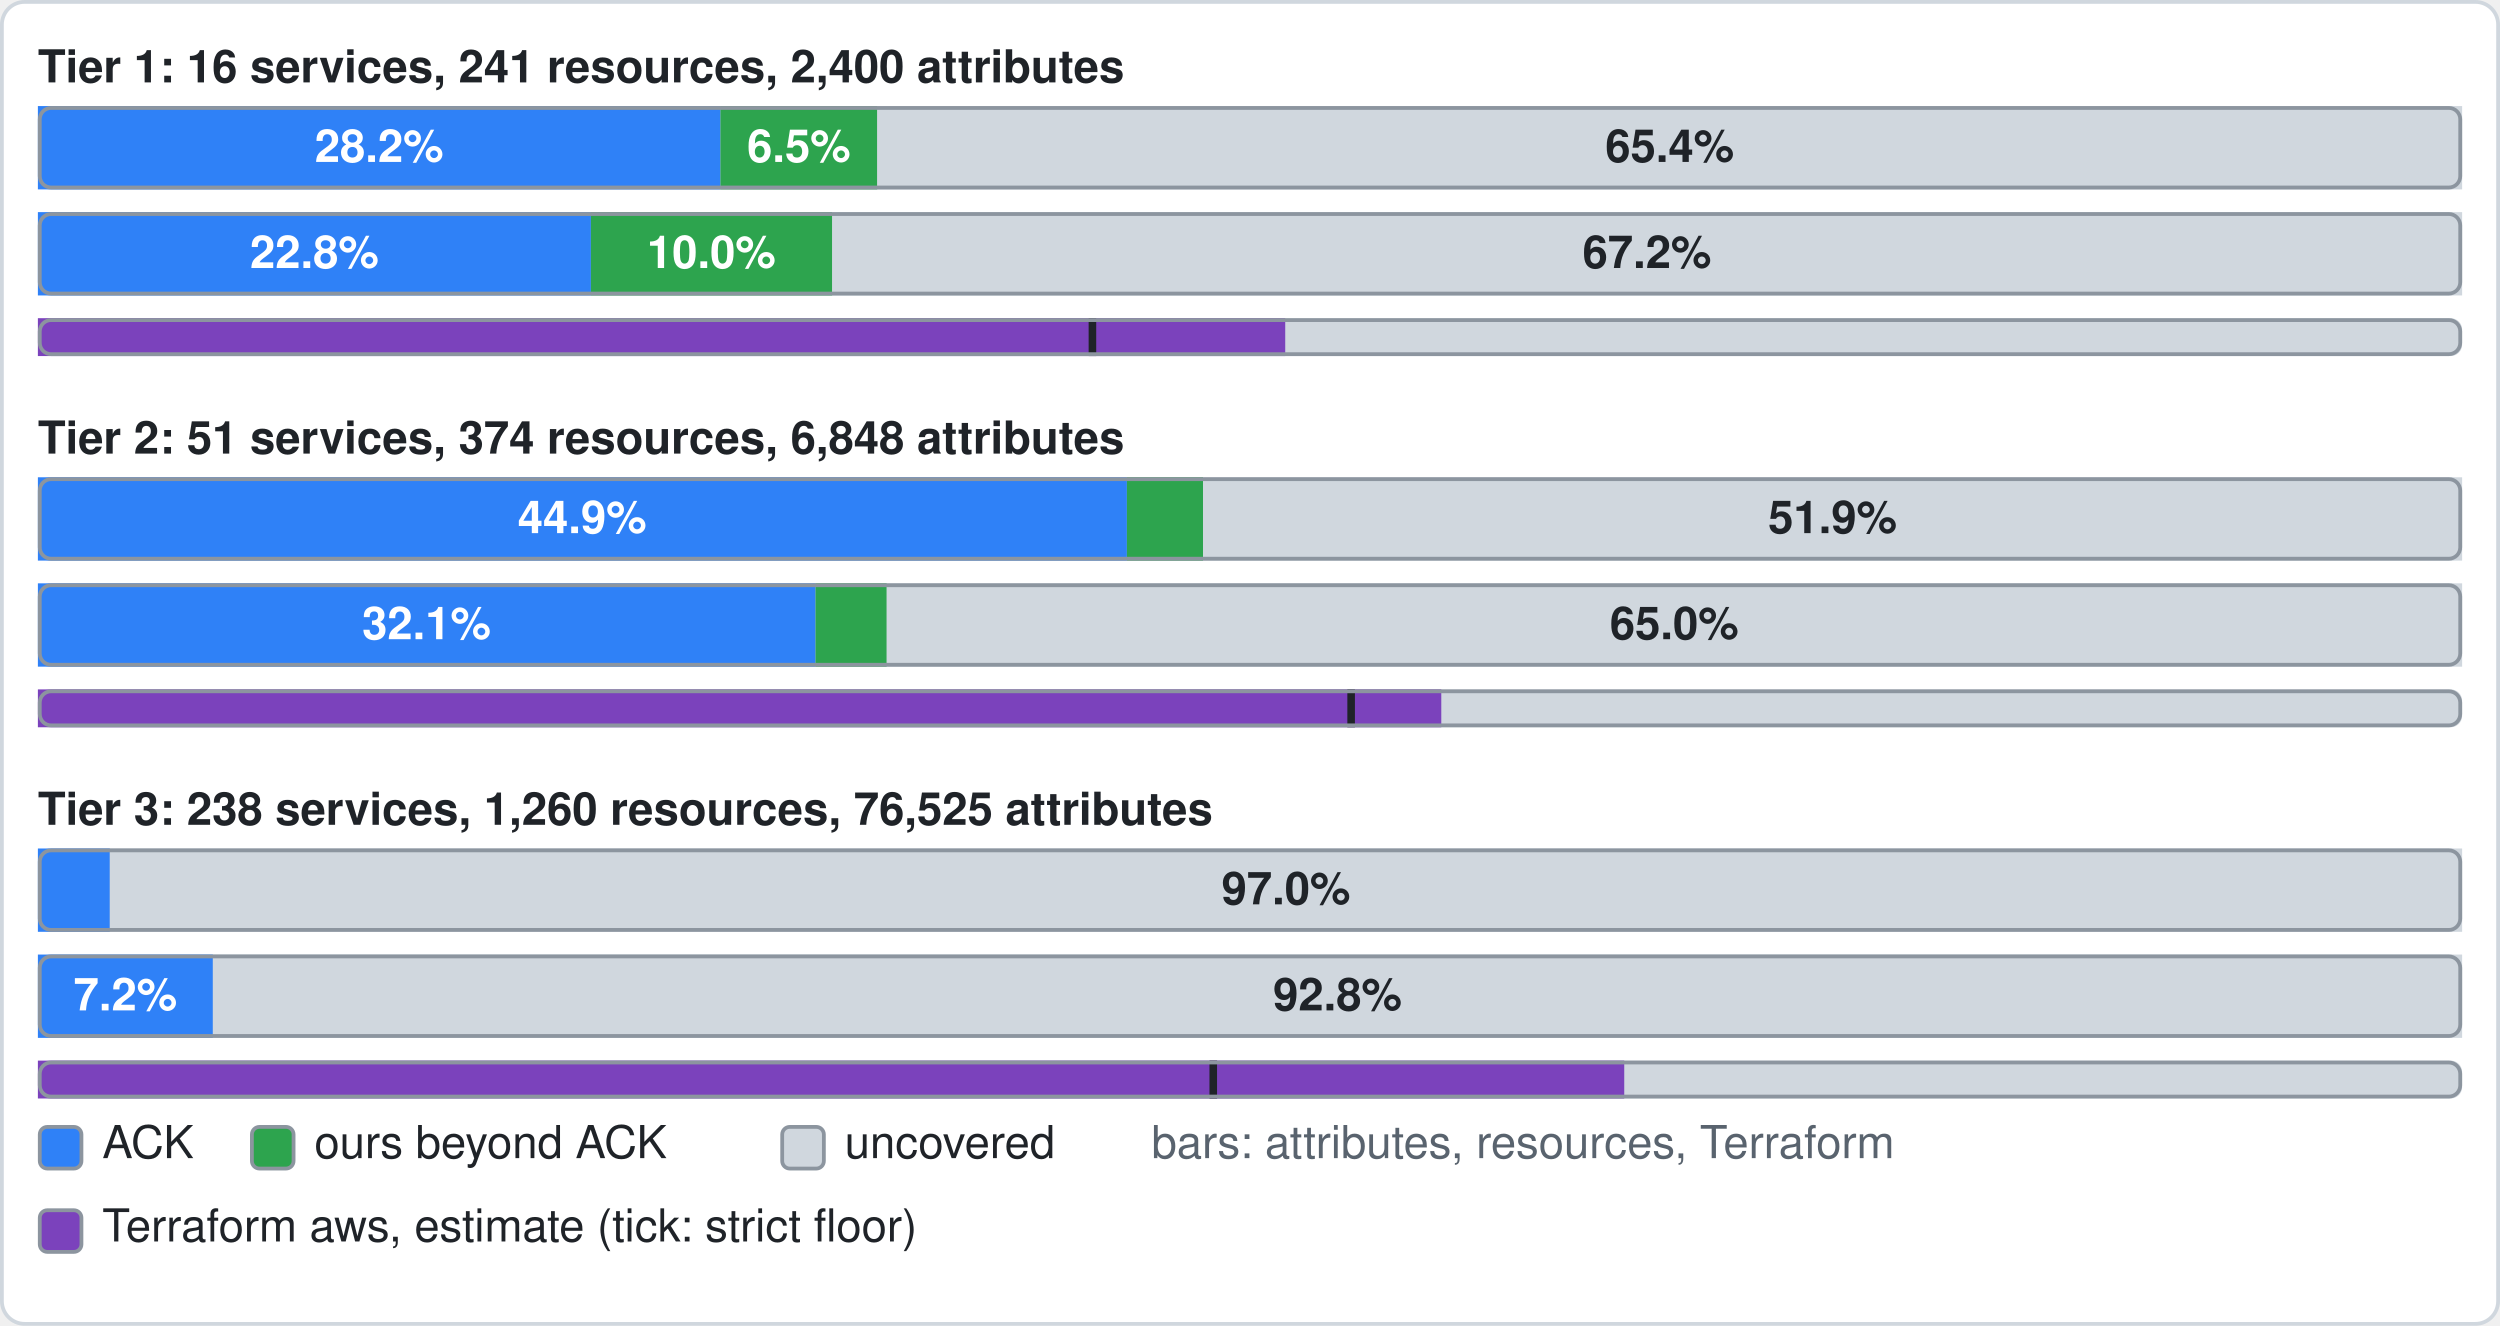
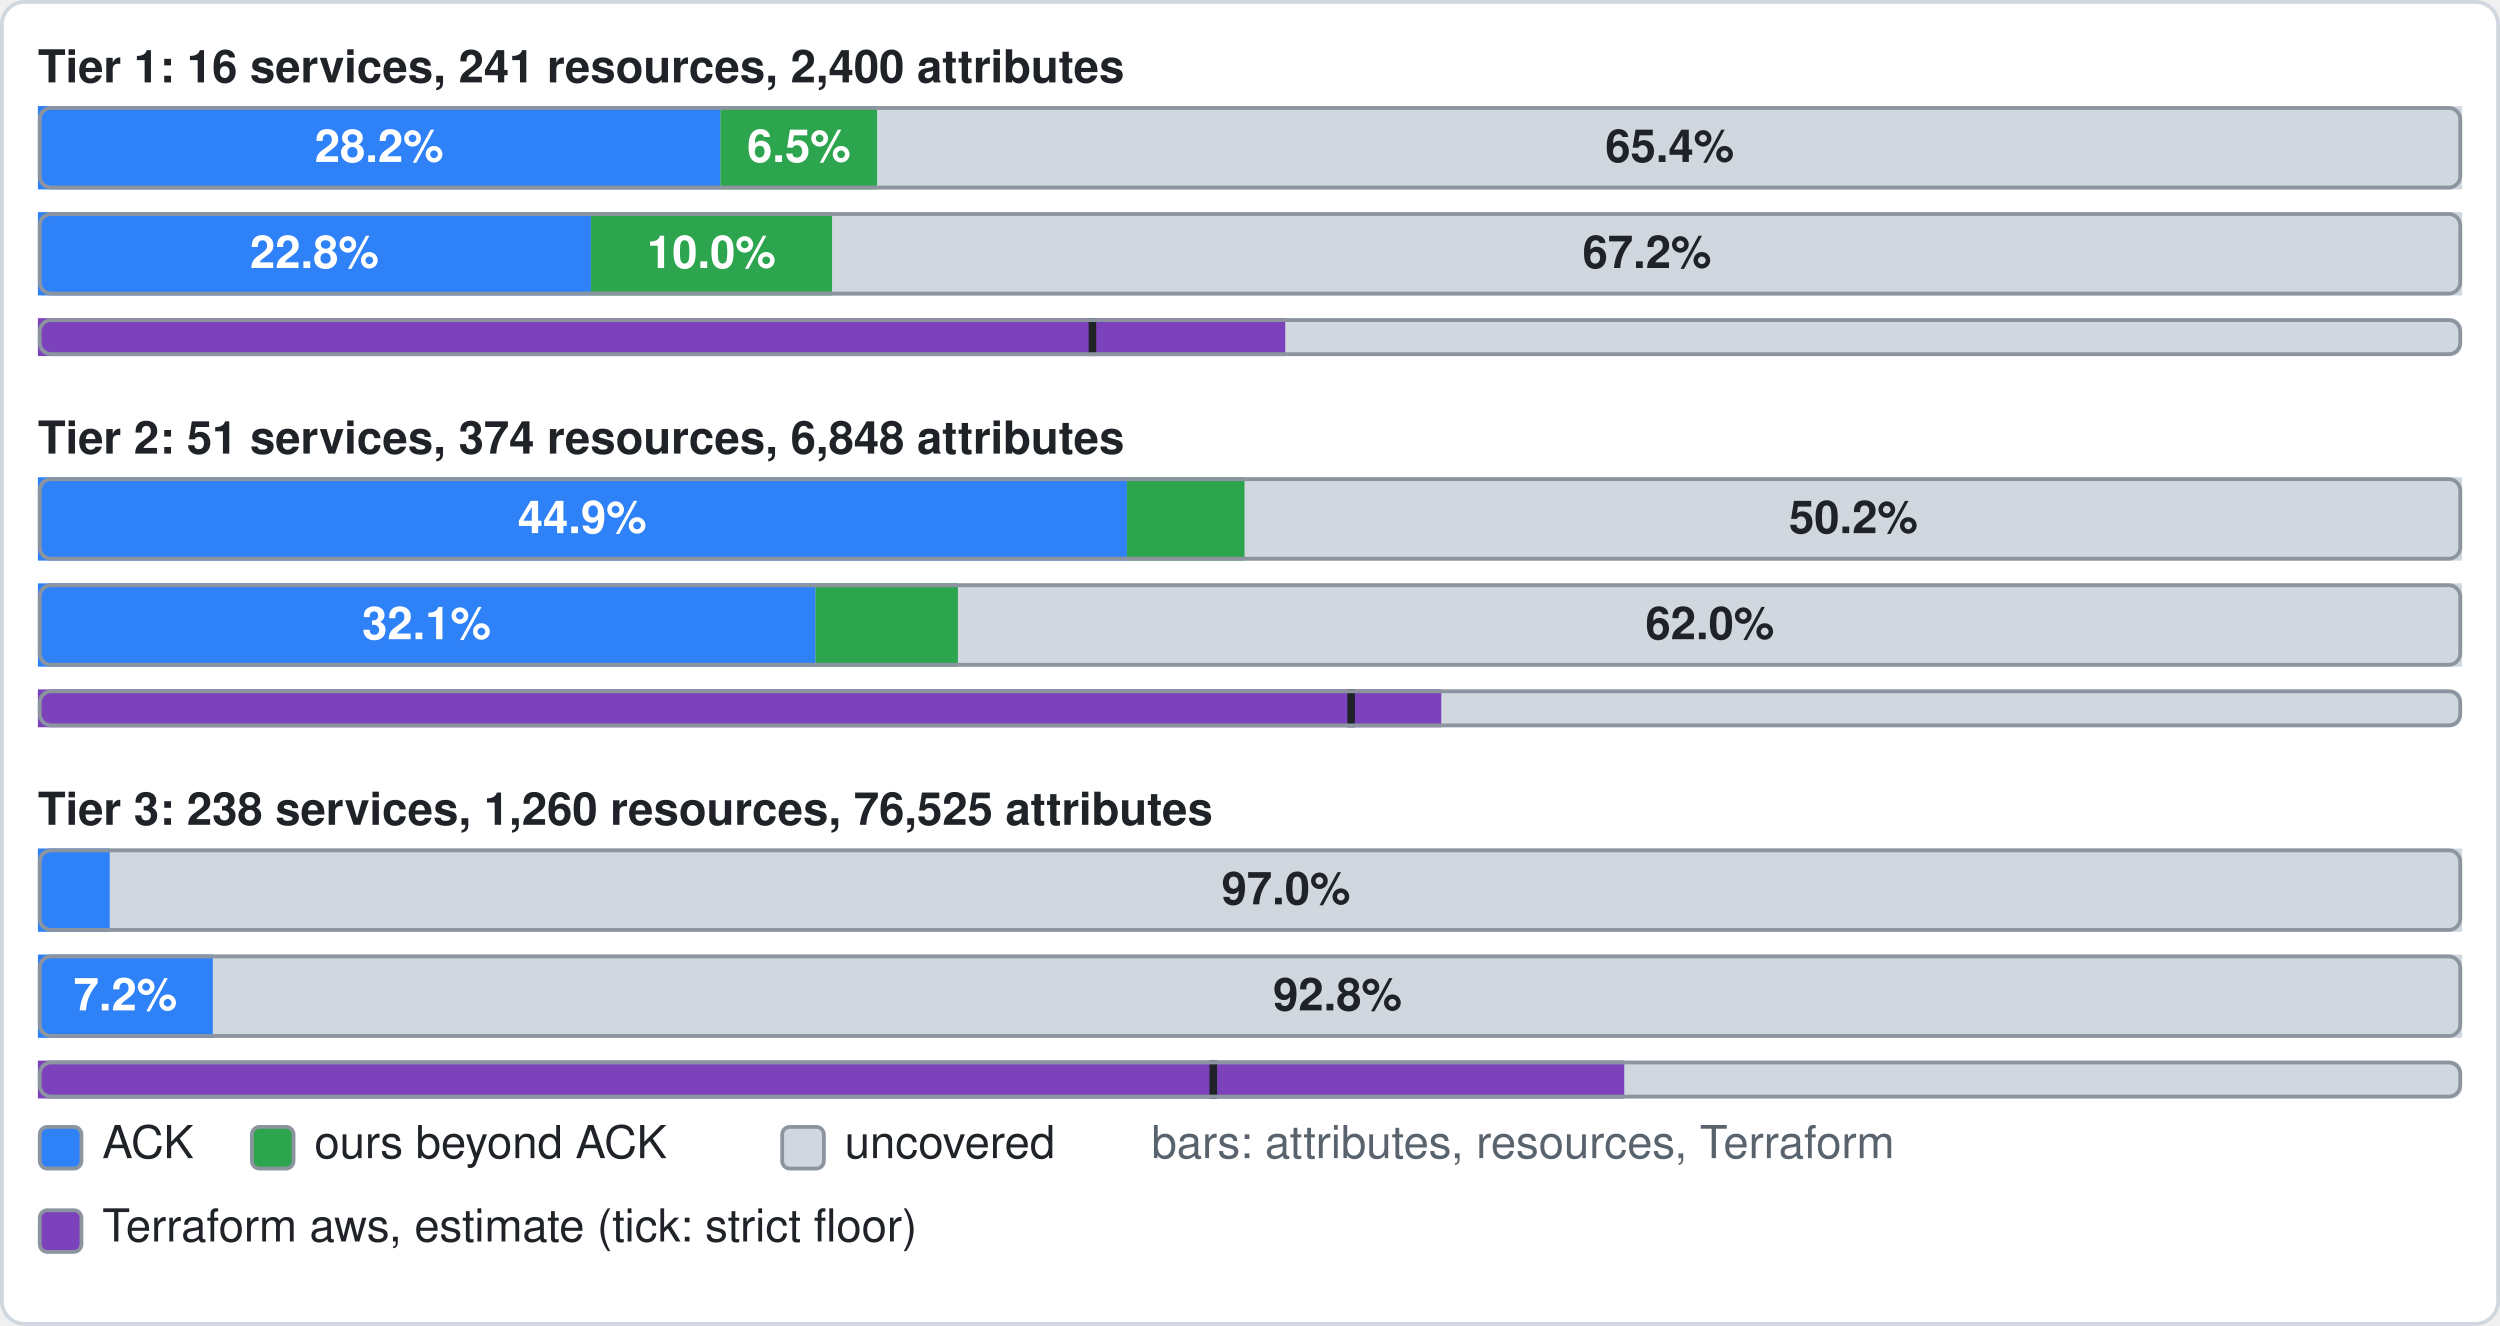
- <svg xmlns="http://www.w3.org/2000/svg" width="660" height="350" viewBox="0 0 660 350" role="img" aria-label="Tier 1: attributes official 28.2%, ours beyond 6.5%, uncovered 65.4%; resources official 22.8%, ours beyond 10.0%, uncovered 67.2%; Terraform aws provider (estimate): 51.5% of 2400 attributes, at least 43.5%. Tier 2: attributes official 44.9%, ours beyond 3.1%, uncovered 51.9%; resources official 32.1%, ours beyond 2.9%, uncovered 65.0%; Terraform aws provider (estimate): 57.9% of 6848 attributes, at least 54.2%. Tier 3: attributes official 3.0%, ours beyond 0.0%, uncovered 97.0%; resources official 7.2%, ours beyond 0.0%, uncovered 92.8%; Terraform aws provider (estimate): 65.4% of 76525 attributes, at least 48.5%">
+ <svg xmlns="http://www.w3.org/2000/svg" width="660" height="350" viewBox="0 0 660 350" role="img" aria-label="Tier 1: attributes official 28.2%, ours beyond 6.5%, uncovered 65.4%; resources official 22.8%, ours beyond 10.0%, uncovered 67.2%; Terraform aws provider (estimate): 51.5% of 2400 attributes, at least 43.5%. Tier 2: attributes official 44.9%, ours beyond 4.9%, uncovered 50.2%; resources official 32.1%, ours beyond 5.9%, uncovered 62.0%; Terraform aws provider (estimate): 57.9% of 6848 attributes, at least 54.2%. Tier 3: attributes official 3.0%, ours beyond 0.0%, uncovered 97.0%; resources official 7.2%, ours beyond 0.0%, uncovered 92.8%; Terraform aws provider (estimate): 65.4% of 76525 attributes, at least 48.5%">
  <rect x="0.5" y="0.5" width="659" height="349" rx="6" fill="#ffffff" stroke="#d0d7de" />
  <text x="10" y="19" font-family="-apple-system,BlinkMacSystemFont,'Segoe UI',Helvetica,Arial,sans-serif" font-size="12" font-weight="600" fill="#1f2328" dominant-baseline="central">Tier 1: 16 services, 241 resources, 2,400 attributes</text>
  <rect x="10" y="28" width="640" height="22" rx="3" fill="#d0d7de" />
  <rect x="10" y="28" width="180.2" height="22" fill="#2f81f7" />
  <text x="100.1" y="40" font-family="-apple-system,BlinkMacSystemFont,'Segoe UI',Helvetica,Arial,sans-serif" font-size="12" font-weight="600" fill="#ffffff" text-anchor="middle" dominant-baseline="central">28.2%</text>
  <rect x="190.2" y="28" width="41.4" height="22" fill="#2da44e" />
  <text x="210.9" y="40" font-family="-apple-system,BlinkMacSystemFont,'Segoe UI',Helvetica,Arial,sans-serif" font-size="12" font-weight="600" fill="#ffffff" text-anchor="middle" dominant-baseline="central">6.5%</text>
  <rect x="231.6" y="28" width="418.4" height="22" fill="#d0d7de" />
  <text x="440.8" y="40" font-family="-apple-system,BlinkMacSystemFont,'Segoe UI',Helvetica,Arial,sans-serif" font-size="12" font-weight="600" fill="#1f2328" text-anchor="middle" dominant-baseline="central">65.4%</text>
  <rect x="10.5" y="28.5" width="639" height="21" rx="3" fill="none" stroke="#8c959f" />
  <rect x="10" y="56" width="640" height="22" rx="3" fill="#d0d7de" />
  <rect x="10" y="56" width="146" height="22" fill="#2f81f7" />
  <text x="83" y="68" font-family="-apple-system,BlinkMacSystemFont,'Segoe UI',Helvetica,Arial,sans-serif" font-size="12" font-weight="600" fill="#ffffff" text-anchor="middle" dominant-baseline="central">22.8%</text>
  <rect x="156" y="56" width="63.7" height="22" fill="#2da44e" />
  <text x="187.8" y="68" font-family="-apple-system,BlinkMacSystemFont,'Segoe UI',Helvetica,Arial,sans-serif" font-size="12" font-weight="600" fill="#ffffff" text-anchor="middle" dominant-baseline="central">10.0%</text>
  <rect x="219.7" y="56" width="430.3" height="22" fill="#d0d7de" />
  <text x="434.8" y="68" font-family="-apple-system,BlinkMacSystemFont,'Segoe UI',Helvetica,Arial,sans-serif" font-size="12" font-weight="600" fill="#1f2328" text-anchor="middle" dominant-baseline="central">67.2%</text>
  <rect x="10.5" y="56.5" width="639" height="21" rx="3" fill="none" stroke="#8c959f" />
  <rect x="10" y="84" width="640" height="10" rx="3" fill="#d0d7de" />
  <rect x="10" y="84" width="329.3" height="10" fill="#7b42bc" />
  <rect x="287.4" y="84" width="2" height="10" fill="#1f2328" />
  <rect x="10.5" y="84.5" width="639" height="9" rx="3" fill="none" stroke="#8c959f" />
  <text x="10" y="117" font-family="-apple-system,BlinkMacSystemFont,'Segoe UI',Helvetica,Arial,sans-serif" font-size="12" font-weight="600" fill="#1f2328" dominant-baseline="central">Tier 2: 51 services, 374 resources, 6,848 attributes</text>
  <rect x="10" y="126" width="640" height="22" rx="3" fill="#d0d7de" />
  <rect x="10" y="126" width="287.5" height="22" fill="#2f81f7" />
  <text x="153.7" y="138" font-family="-apple-system,BlinkMacSystemFont,'Segoe UI',Helvetica,Arial,sans-serif" font-size="12" font-weight="600" fill="#ffffff" text-anchor="middle" dominant-baseline="central">44.9%</text>
-   <rect x="297.5" y="126" width="20.1" height="22" fill="#2da44e" />
-   <rect x="317.6" y="126" width="332.4" height="22" fill="#d0d7de" />
-   <text x="483.8" y="138" font-family="-apple-system,BlinkMacSystemFont,'Segoe UI',Helvetica,Arial,sans-serif" font-size="12" font-weight="600" fill="#1f2328" text-anchor="middle" dominant-baseline="central">51.9%</text>
+   <rect x="297.5" y="126" width="31.1" height="22" fill="#2da44e" />
+   <rect x="328.6" y="126" width="321.4" height="22" fill="#d0d7de" />
+   <text x="489.3" y="138" font-family="-apple-system,BlinkMacSystemFont,'Segoe UI',Helvetica,Arial,sans-serif" font-size="12" font-weight="600" fill="#1f2328" text-anchor="middle" dominant-baseline="central">50.2%</text>
  <rect x="10.5" y="126.5" width="639" height="21" rx="3" fill="none" stroke="#8c959f" />
  <rect x="10" y="154" width="640" height="22" rx="3" fill="#d0d7de" />
  <rect x="10" y="154" width="205.3" height="22" fill="#2f81f7" />
  <text x="112.6" y="166" font-family="-apple-system,BlinkMacSystemFont,'Segoe UI',Helvetica,Arial,sans-serif" font-size="12" font-weight="600" fill="#ffffff" text-anchor="middle" dominant-baseline="central">32.1%</text>
-   <rect x="215.3" y="154" width="18.8" height="22" fill="#2da44e" />
-   <rect x="234.1" y="154" width="415.9" height="22" fill="#d0d7de" />
-   <text x="442" y="166" font-family="-apple-system,BlinkMacSystemFont,'Segoe UI',Helvetica,Arial,sans-serif" font-size="12" font-weight="600" fill="#1f2328" text-anchor="middle" dominant-baseline="central">65.0%</text>
+   <rect x="215.3" y="154" width="37.6" height="22" fill="#2da44e" />
+   <rect x="252.9" y="154" width="397.1" height="22" fill="#d0d7de" />
+   <text x="451.4" y="166" font-family="-apple-system,BlinkMacSystemFont,'Segoe UI',Helvetica,Arial,sans-serif" font-size="12" font-weight="600" fill="#1f2328" text-anchor="middle" dominant-baseline="central">62.0%</text>
  <rect x="10.5" y="154.5" width="639" height="21" rx="3" fill="none" stroke="#8c959f" />
  <rect x="10" y="182" width="640" height="10" rx="3" fill="#d0d7de" />
  <rect x="10" y="182" width="370.5" height="10" fill="#7b42bc" />
  <rect x="355.7" y="182" width="2" height="10" fill="#1f2328" />
  <rect x="10.5" y="182.5" width="639" height="9" rx="3" fill="none" stroke="#8c959f" />
  <text x="10" y="215" font-family="-apple-system,BlinkMacSystemFont,'Segoe UI',Helvetica,Arial,sans-serif" font-size="12" font-weight="600" fill="#1f2328" dominant-baseline="central">Tier 3: 238 services, 1,260 resources, 76,525 attributes</text>
  <rect x="10" y="224" width="640" height="22" rx="3" fill="#d0d7de" />
  <rect x="10" y="224" width="19" height="22" fill="#2f81f7" />
  <rect x="29" y="224" width="621" height="22" fill="#d0d7de" />
  <text x="339.5" y="236" font-family="-apple-system,BlinkMacSystemFont,'Segoe UI',Helvetica,Arial,sans-serif" font-size="12" font-weight="600" fill="#1f2328" text-anchor="middle" dominant-baseline="central">97.0%</text>
  <rect x="10.5" y="224.5" width="639" height="21" rx="3" fill="none" stroke="#8c959f" />
  <rect x="10" y="252" width="640" height="22" rx="3" fill="#d0d7de" />
  <rect x="10" y="252" width="46.2" height="22" fill="#2f81f7" />
  <text x="33.1" y="264" font-family="-apple-system,BlinkMacSystemFont,'Segoe UI',Helvetica,Arial,sans-serif" font-size="12" font-weight="600" fill="#ffffff" text-anchor="middle" dominant-baseline="central">7.2%</text>
  <rect x="56.2" y="252" width="593.8" height="22" fill="#d0d7de" />
  <text x="353.1" y="264" font-family="-apple-system,BlinkMacSystemFont,'Segoe UI',Helvetica,Arial,sans-serif" font-size="12" font-weight="600" fill="#1f2328" text-anchor="middle" dominant-baseline="central">92.8%</text>
  <rect x="10.5" y="252.5" width="639" height="21" rx="3" fill="none" stroke="#8c959f" />
  <rect x="10" y="280" width="640" height="10" rx="3" fill="#d0d7de" />
  <rect x="10" y="280" width="418.8" height="10" fill="#7b42bc" />
  <rect x="319.3" y="280" width="2" height="10" fill="#1f2328" />
  <rect x="10.5" y="280.5" width="639" height="9" rx="3" fill="none" stroke="#8c959f" />
  <rect x="10.5" y="297.5" width="11" height="11" rx="2" fill="#2f81f7" stroke="#8c959f" />
  <text x="27" y="303" font-family="-apple-system,BlinkMacSystemFont,'Segoe UI',Helvetica,Arial,sans-serif" font-size="12" fill="#1f2328" dominant-baseline="central">ACK</text>
  <rect x="66.5" y="297.5" width="11" height="11" rx="2" fill="#2da44e" stroke="#8c959f" />
  <text x="83" y="303" font-family="-apple-system,BlinkMacSystemFont,'Segoe UI',Helvetica,Arial,sans-serif" font-size="12" fill="#1f2328" dominant-baseline="central">ours beyond ACK</text>
  <rect x="206.5" y="297.5" width="11" height="11" rx="2" fill="#d0d7de" stroke="#8c959f" />
  <text x="223" y="303" font-family="-apple-system,BlinkMacSystemFont,'Segoe UI',Helvetica,Arial,sans-serif" font-size="12" fill="#1f2328" dominant-baseline="central">uncovered</text>
  <text x="304" y="303" font-family="-apple-system,BlinkMacSystemFont,'Segoe UI',Helvetica,Arial,sans-serif" font-size="12" fill="#59636e" dominant-baseline="central">bars: attributes, resources, Terraform</text>
  <rect x="10.5" y="319.5" width="11" height="11" rx="2" fill="#7b42bc" stroke="#8c959f" />
  <text x="27" y="325" font-family="-apple-system,BlinkMacSystemFont,'Segoe UI',Helvetica,Arial,sans-serif" font-size="12" fill="#1f2328" dominant-baseline="central">Terraform aws, estimate (tick: strict floor)</text>
</svg>
